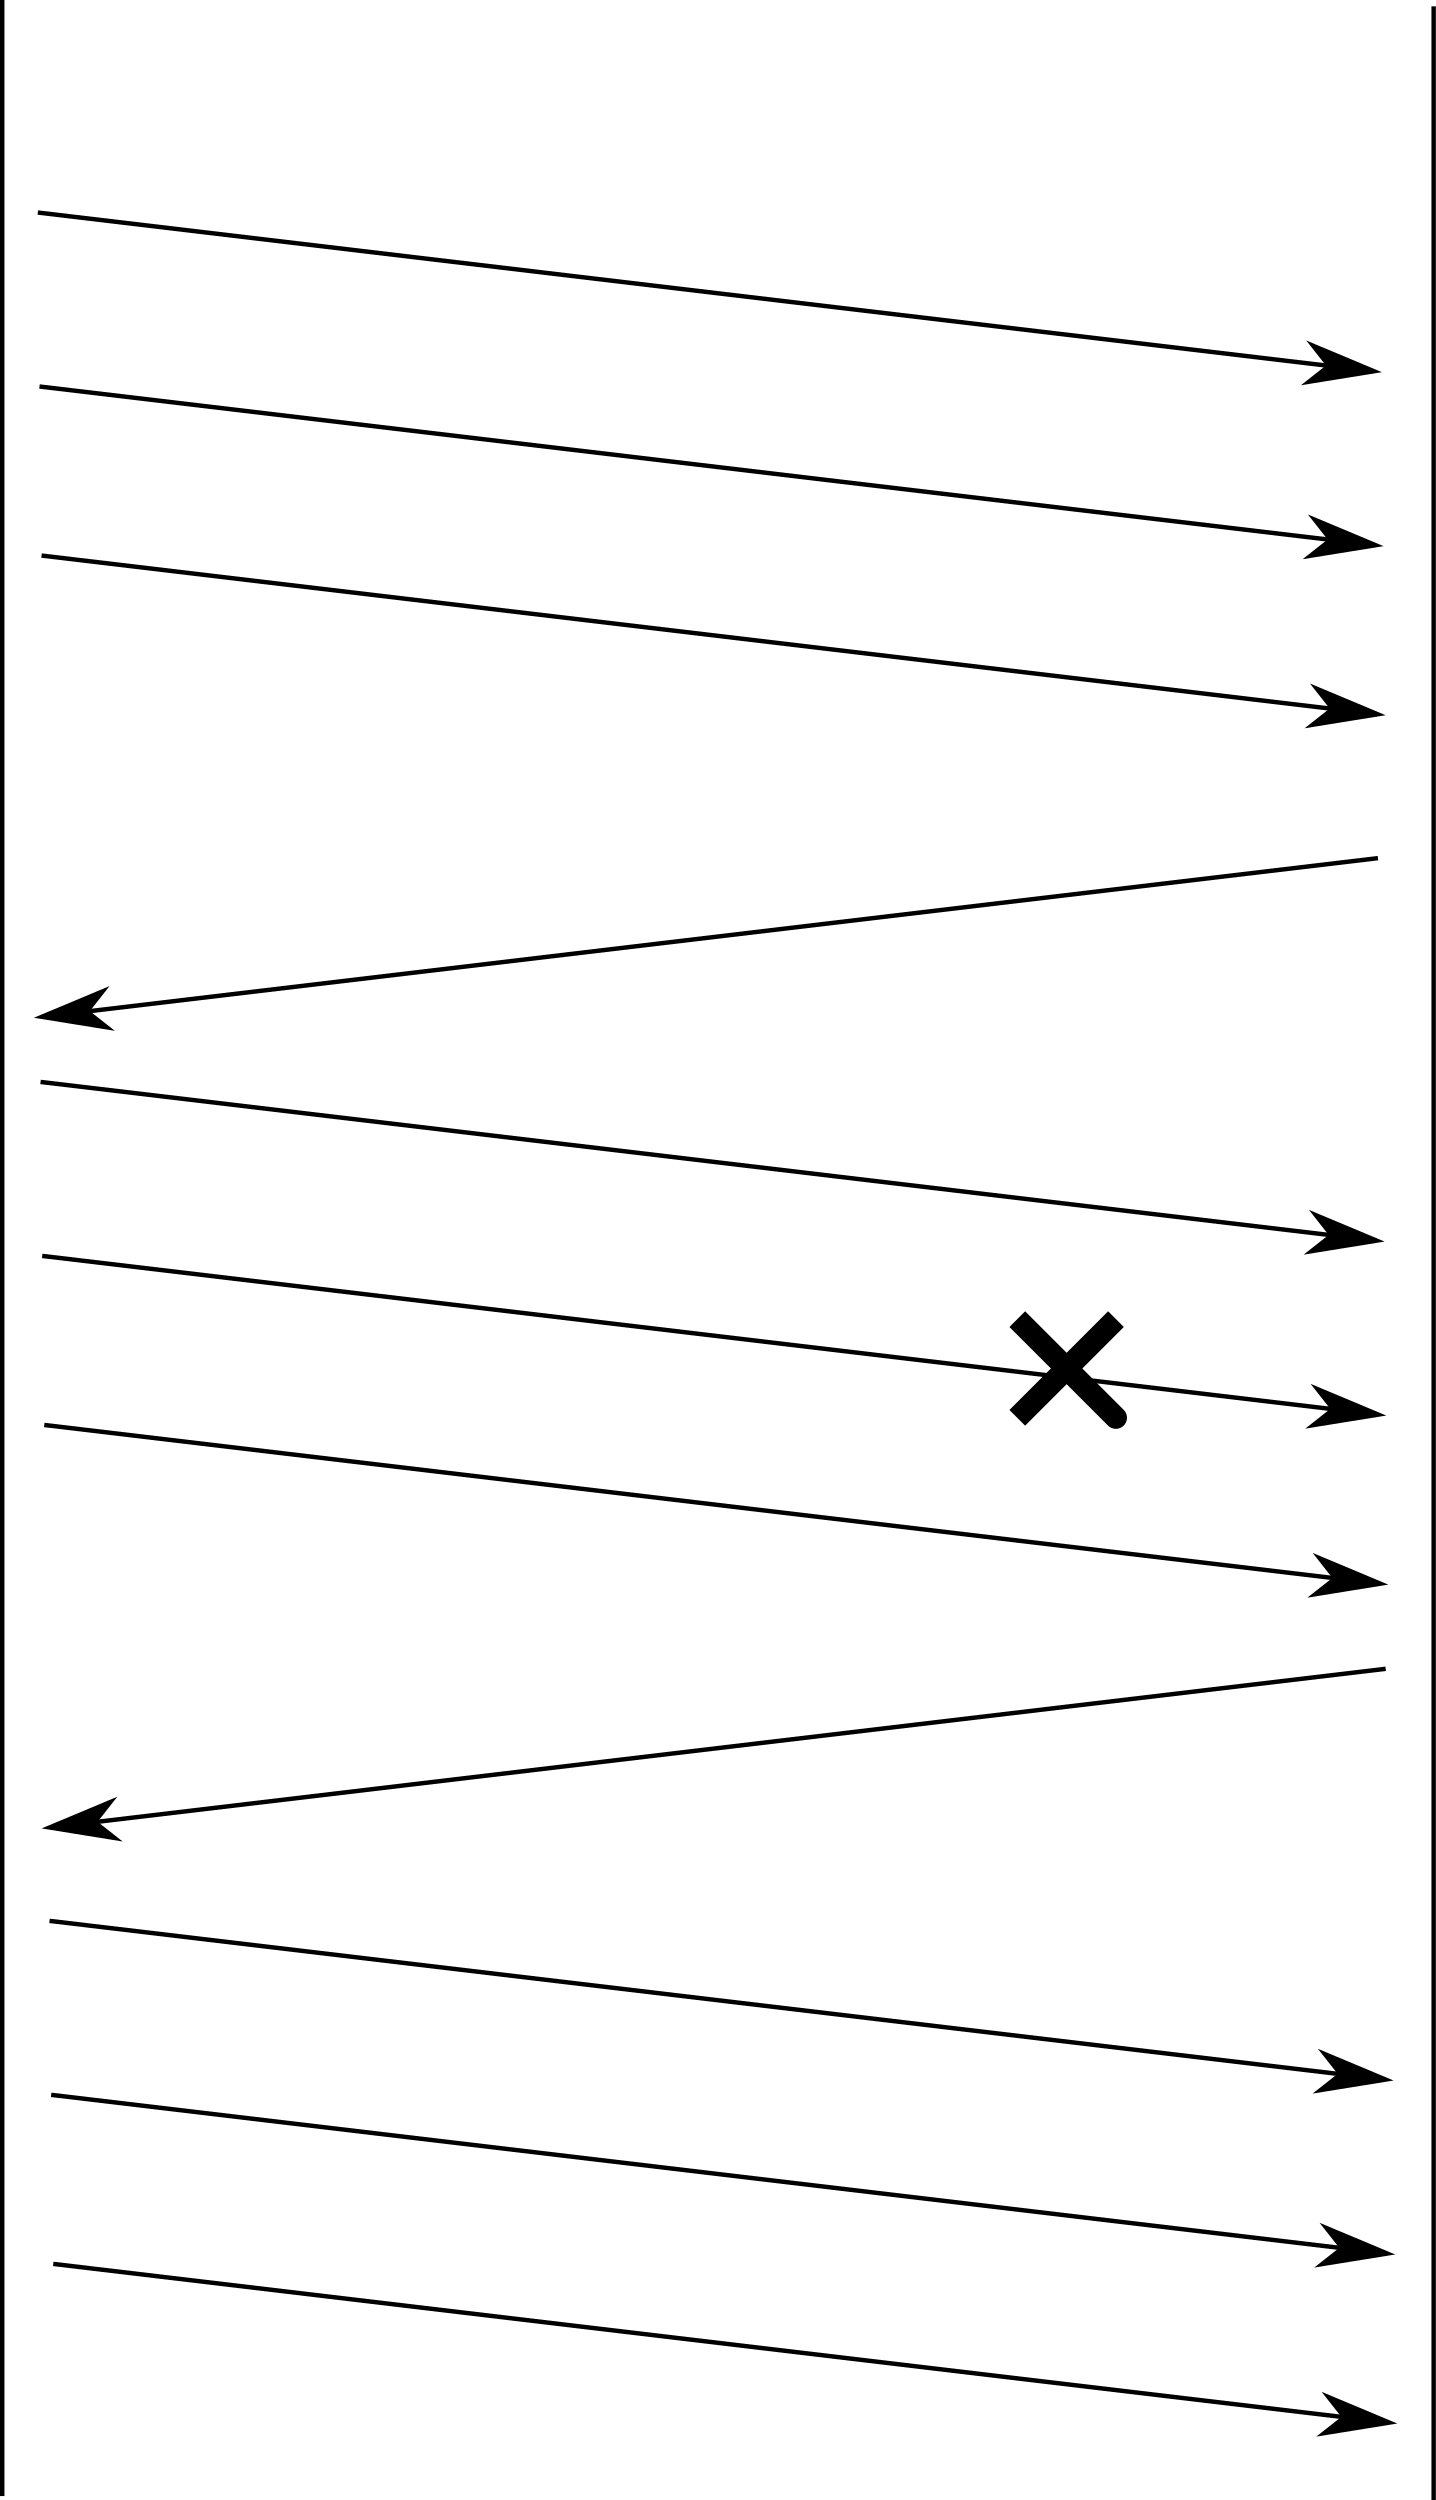
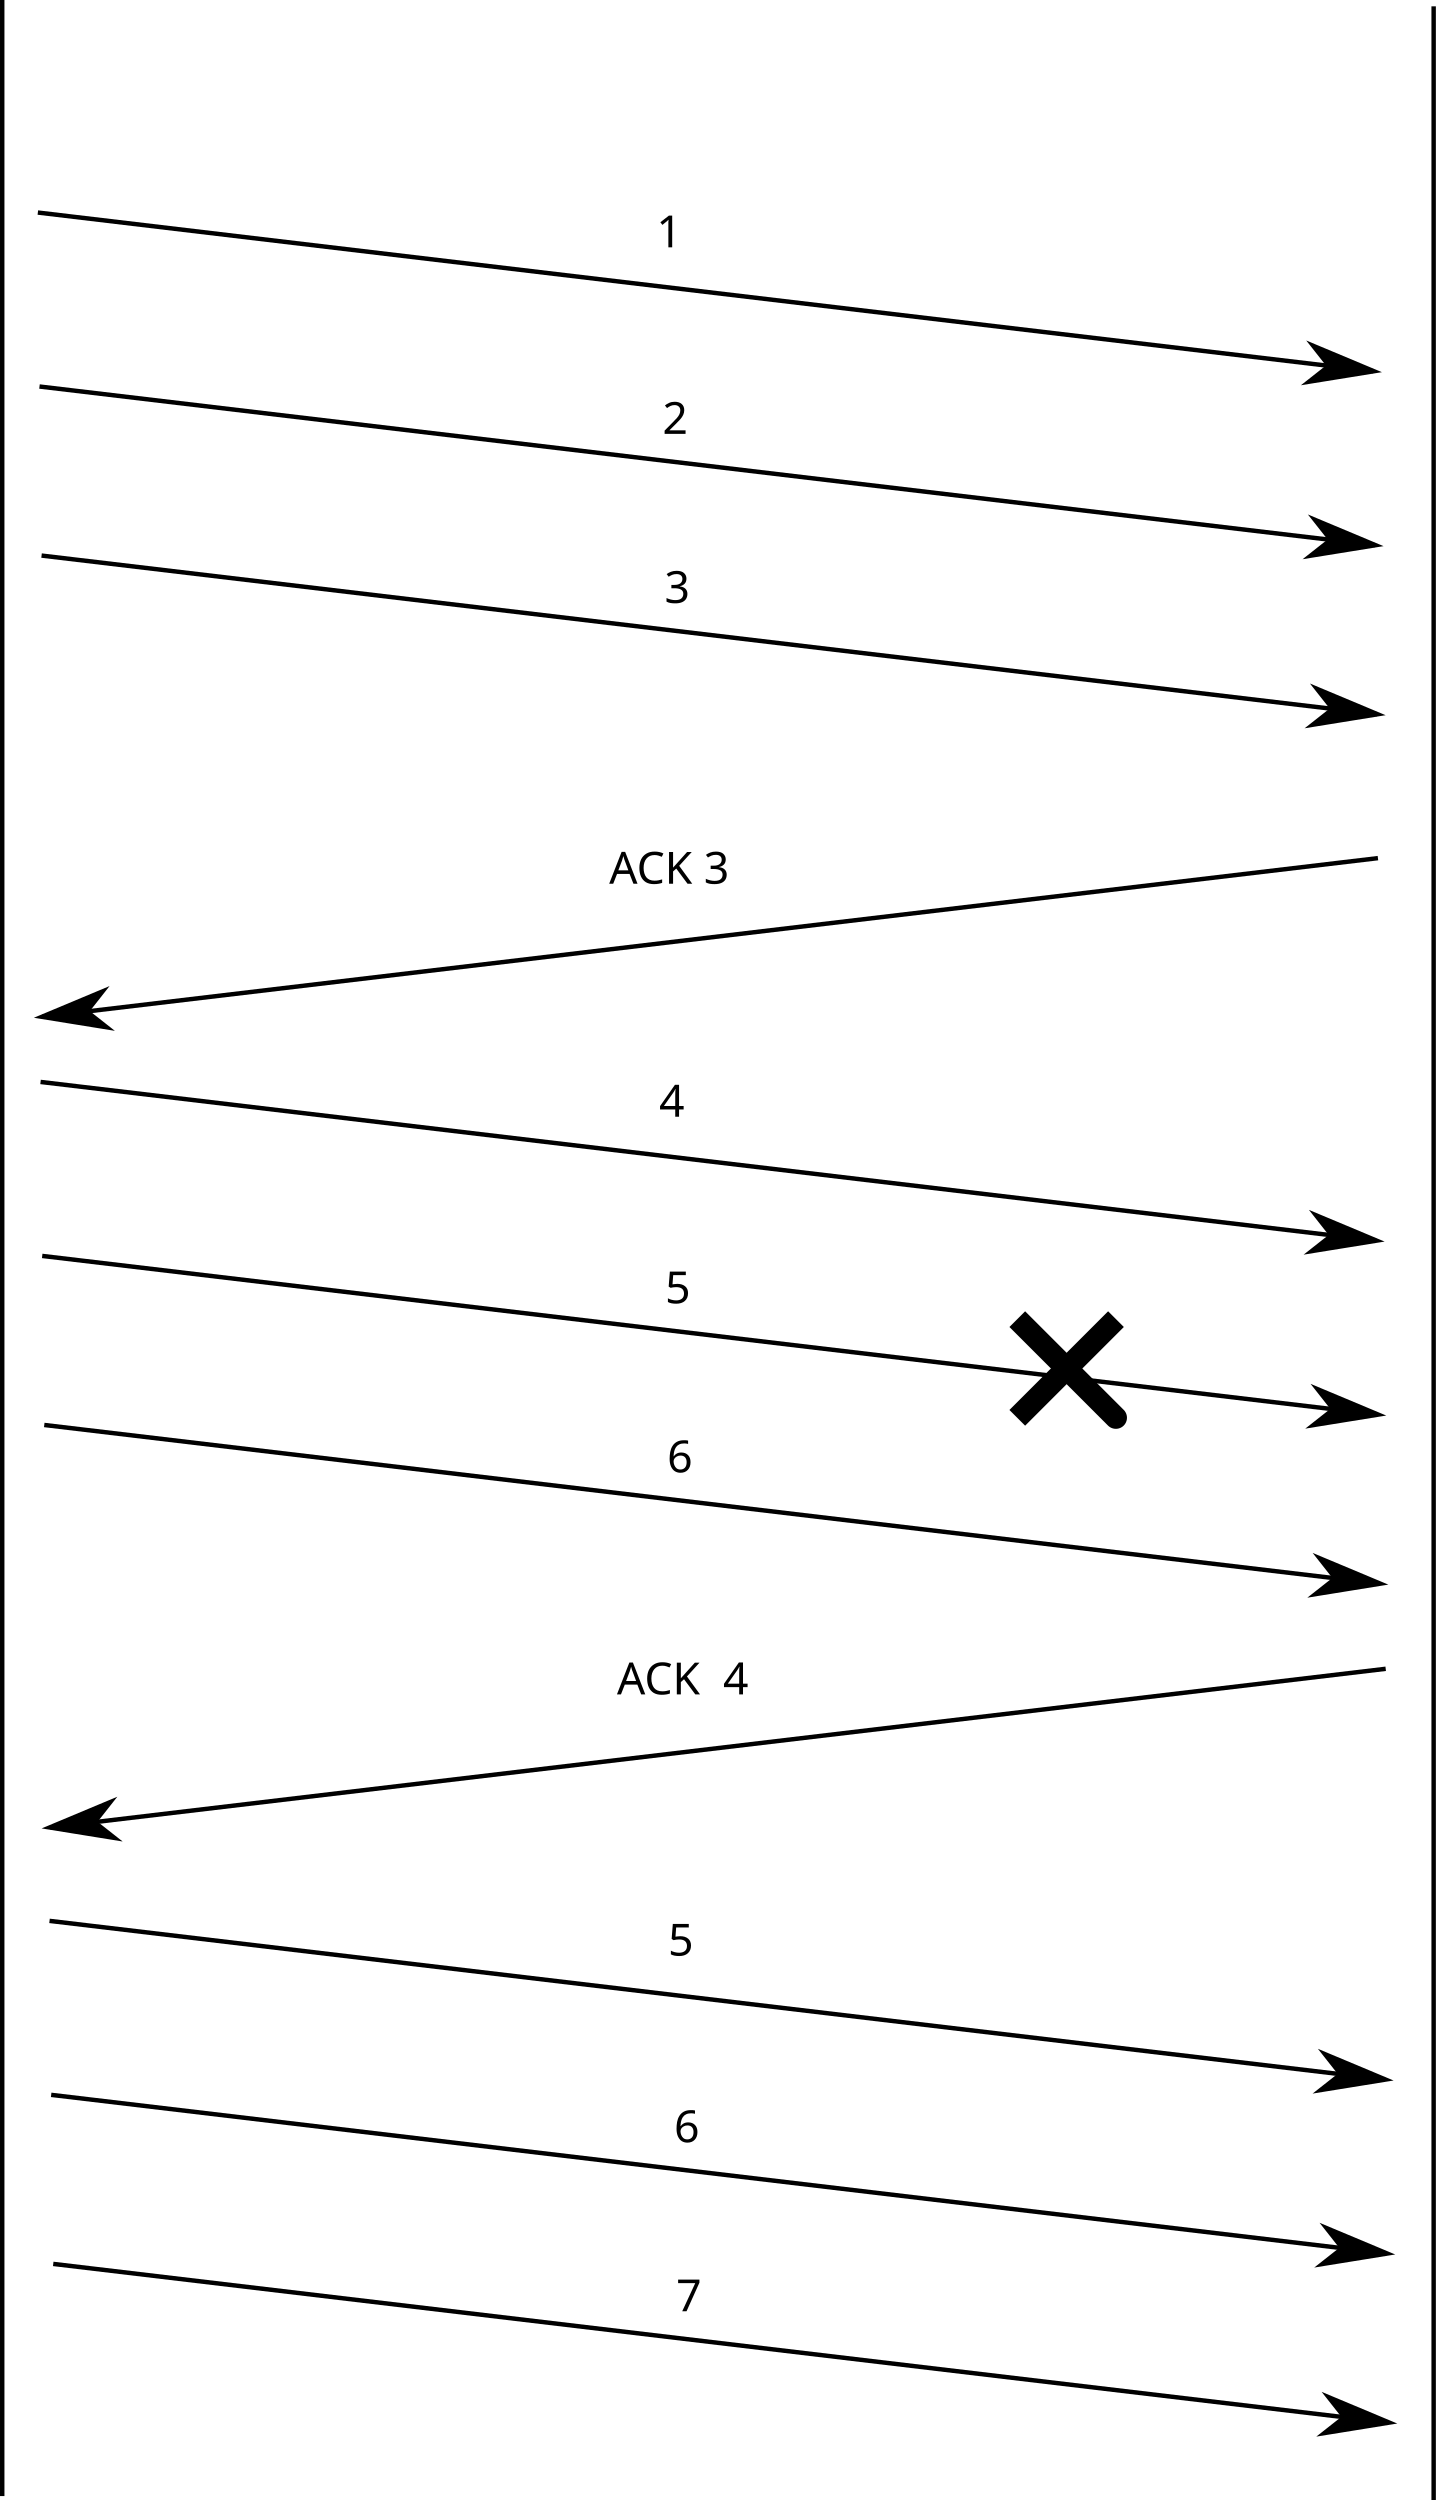
<svg xmlns="http://www.w3.org/2000/svg" width="91.245mm" height="158.867mm" viewBox="0 0 323.309 562.913" id="svg2" version="1.1">
  <defs id="defs4">
    <marker style="overflow:visible" id="marker9775" refX="0" refY="0" orient="auto">
      <path transform="matrix(-0.8,0,0,-0.8,-10,0)" style="fill:#000000;fill-opacity:1;fill-rule:evenodd;stroke:#000000;stroke-width:1pt;stroke-opacity:1" d="M 0,0 5,-5 -12.5,0 5,5 0,0 Z" id="path9777" />
    </marker>
    <marker style="overflow:visible" id="marker6288" refX="0" refY="0" orient="auto">
      <path transform="matrix(-0.8,0,0,-0.8,-10,0)" style="fill:#000000;fill-opacity:1;fill-rule:evenodd;stroke:#000000;stroke-width:1pt;stroke-opacity:1" d="M 0,0 5,-5 -12.5,0 5,5 0,0 Z" id="path6290" />
    </marker>
    <marker orient="auto" refY="0" refX="0" id="Arrow1Lend" style="overflow:visible">
      <path id="path4161" d="M 0,0 5,-5 -12.5,0 5,5 0,0 Z" style="fill:#000000;fill-opacity:1;fill-rule:evenodd;stroke:#000000;stroke-width:1pt;stroke-opacity:1" transform="matrix(-0.8,0,0,-0.8,-10,0)" />
    </marker>
    <marker orient="auto" refY="0" refX="0" id="Arrow2Lend" style="overflow:visible">
      <path id="path4179" style="fill:#000000;fill-opacity:1;fill-rule:evenodd;stroke:#000000;stroke-width:0.625;stroke-linejoin:round;stroke-opacity:1" d="M 8.719,4.034 -2.207,0.016 8.719,-4.002 c -1.745,2.372 -1.735,5.617 -6e-7,8.035 z" transform="matrix(-1.1,0,0,-1.1,-1.1,0)" />
    </marker>
    <marker orient="auto" refY="0" refX="0" id="Arrow1Lend-9" style="overflow:visible">
      <path id="path4161-2" d="M 0,0 5,-5 -12.5,0 5,5 0,0 Z" style="fill:#000000;fill-opacity:1;fill-rule:evenodd;stroke:#000000;stroke-width:1pt;stroke-opacity:1" transform="matrix(-0.8,0,0,-0.8,-10,0)" />
    </marker>
    <marker orient="auto" refY="0" refX="0" id="Arrow1Lend-9-0" style="overflow:visible">
      <path id="path4161-2-3" d="M 0,0 5,-5 -12.5,0 5,5 0,0 Z" style="fill:#000000;fill-opacity:1;fill-rule:evenodd;stroke:#000000;stroke-width:1pt;stroke-opacity:1" transform="matrix(-0.8,0,0,-0.8,-10,0)" />
    </marker>
    <marker orient="auto" refY="0" refX="0" id="Arrow1Lend-9-0-0" style="overflow:visible">
      <path id="path4161-2-3-7" d="M 0,0 5,-5 -12.5,0 5,5 0,0 Z" style="fill:#000000;fill-opacity:1;fill-rule:evenodd;stroke:#000000;stroke-width:1pt;stroke-opacity:1" transform="matrix(-0.8,0,0,-0.8,-10,0)" />
    </marker>
    <marker orient="auto" refY="0" refX="0" id="Arrow1Lend-9-0-0-4" style="overflow:visible">
      <path id="path4161-2-3-7-8" d="M 0,0 5,-5 -12.5,0 5,5 0,0 Z" style="fill:#000000;fill-opacity:1;fill-rule:evenodd;stroke:#000000;stroke-width:1pt;stroke-opacity:1" transform="matrix(-0.8,0,0,-0.8,-10,0)" />
    </marker>
    <marker orient="auto" refY="0" refX="0" id="Arrow1Lend-2-5-3" style="overflow:visible">
      <path id="path4161-6-5-0" d="M 0,0 5,-5 -12.5,0 5,5 0,0 Z" style="fill:#000000;fill-opacity:1;fill-rule:evenodd;stroke:#000000;stroke-width:1pt;stroke-opacity:1" transform="matrix(-0.8,0,0,-0.8,-10,0)" />
    </marker>
    <marker orient="auto" refY="0" refX="0" id="Arrow1Lend-2-6" style="overflow:visible">
      <path id="path4161-6-2" d="M 0,0 5,-5 -12.5,0 5,5 0,0 Z" style="fill:#000000;fill-opacity:1;fill-rule:evenodd;stroke:#000000;stroke-width:1pt;stroke-opacity:1" transform="matrix(-0.8,0,0,-0.8,-10,0)" />
    </marker>
    <marker orient="auto" refY="0" refX="0" id="Arrow1Lend-2-6-3" style="overflow:visible">
      <path id="path4161-6-2-6" d="M 0,0 5,-5 -12.5,0 5,5 0,0 Z" style="fill:#000000;fill-opacity:1;fill-rule:evenodd;stroke:#000000;stroke-width:1pt;stroke-opacity:1" transform="matrix(-0.8,0,0,-0.8,-10,0)" />
    </marker>
    <marker orient="auto" refY="0" refX="0" id="Arrow1Lend-9-7" style="overflow:visible">
      <path id="path4161-2-5" d="M 0,0 5,-5 -12.5,0 5,5 0,0 Z" style="fill:#000000;fill-opacity:1;fill-rule:evenodd;stroke:#000000;stroke-width:1pt;stroke-opacity:1" transform="matrix(-0.8,0,0,-0.8,-10,0)" />
    </marker>
    <marker orient="auto" refY="0" refX="0" id="Arrow1Lend-9-7-2" style="overflow:visible">
      <path id="path4161-2-5-6" d="M 0,0 5,-5 -12.5,0 5,5 0,0 Z" style="fill:#000000;fill-opacity:1;fill-rule:evenodd;stroke:#000000;stroke-width:1pt;stroke-opacity:1" transform="matrix(-0.8,0,0,-0.8,-10,0)" />
    </marker>
    <marker orient="auto" refY="0" refX="0" id="Arrow1Lend-9-1" style="overflow:visible">
      <path id="path4161-2-8" d="M 0,0 5,-5 -12.5,0 5,5 0,0 Z" style="fill:#000000;fill-opacity:1;fill-rule:evenodd;stroke:#000000;stroke-width:1pt;stroke-opacity:1" transform="matrix(-0.8,0,0,-0.8,-10,0)" />
    </marker>
    <marker orient="auto" refY="0" refX="0" id="Arrow1Lend-7" style="overflow:visible">
      <path id="path4161-9" d="M 0,0 5,-5 -12.5,0 5,5 0,0 Z" style="fill:#000000;fill-opacity:1;fill-rule:evenodd;stroke:#000000;stroke-width:1pt;stroke-opacity:1" transform="matrix(-0.8,0,0,-0.8,-10,0)" />
    </marker>
    <marker orient="auto" refY="0" refX="0" id="Arrow1Lend-2-6-31" style="overflow:visible">
      <path id="path4161-6-2-9" d="M 0,0 5,-5 -12.5,0 5,5 0,0 Z" style="fill:#000000;fill-opacity:1;fill-rule:evenodd;stroke:#000000;stroke-width:1pt;stroke-opacity:1" transform="matrix(-0.8,0,0,-0.8,-10,0)" />
    </marker>
    <marker orient="auto" refY="0" refX="0" id="Arrow1Lend-9-7-2-0" style="overflow:visible">
      <path id="path4161-2-5-6-3" d="M 0,0 5,-5 -12.5,0 5,5 0,0 Z" style="fill:#000000;fill-opacity:1;fill-rule:evenodd;stroke:#000000;stroke-width:1pt;stroke-opacity:1" transform="matrix(-0.8,0,0,-0.8,-10,0)" />
    </marker>
    <marker orient="auto" refY="0" refX="0" id="Arrow1Lend-9-1-6" style="overflow:visible">
      <path id="path4161-2-8-1" d="M 0,0 5,-5 -12.5,0 5,5 0,0 Z" style="fill:#000000;fill-opacity:1;fill-rule:evenodd;stroke:#000000;stroke-width:1pt;stroke-opacity:1" transform="matrix(-0.8,0,0,-0.8,-10,0)" />
    </marker>
    <marker orient="auto" refY="0" refX="0" id="Arrow1Lend-7-0" style="overflow:visible">
      <path id="path4161-9-6" d="M 0,0 5,-5 -12.5,0 5,5 0,0 Z" style="fill:#000000;fill-opacity:1;fill-rule:evenodd;stroke:#000000;stroke-width:1pt;stroke-opacity:1" transform="matrix(-0.8,0,0,-0.8,-10,0)" />
    </marker>
  </defs>
  <g id="layer1" transform="translate(-110.0486,-402.3622)">
    <path style="fill:none;fill-rule:evenodd;stroke:#000000;stroke-width:1px;stroke-linecap:butt;stroke-linejoin:miter;stroke-opacity:1" d="m 110.549,402.362 c 0,560.957 0,562.025 0,562.025" id="path4187" />
    <path style="fill:none;fill-rule:evenodd;stroke:#000000;stroke-width:1px;stroke-linecap:butt;stroke-linejoin:miter;stroke-opacity:1" d="m 432.857,403.791 c 0,560.417 0,561.484 0,561.484" id="path4187-3" />
    <path style="fill:none;fill-rule:evenodd;stroke:#000000;stroke-width:1px;stroke-linecap:butt;stroke-linejoin:miter;stroke-opacity:1;marker-end:url(#Arrow1Lend)" d="m 118.571,450.219 300.714,35.714" id="path4416" />
-     <flowRoot xml:space="preserve" id="flowRoot4420" style="font-style:normal;font-weight:normal;font-size:10px;line-height:125%;font-family:Sans;letter-spacing:0px;word-spacing:0px;fill:#000000;fill-opacity:1;stroke:none;stroke-width:1px;stroke-linecap:butt;stroke-linejoin:miter;stroke-opacity:1" transform="translate(17.85714,31.42857)">
-       <flowRegion id="flowRegion4422">
-         <rect id="rect4424" width="62.143" height="14.286" x="240" y="416.648" />
-       </flowRegion>
-       <flowPara id="flowPara4426">1</flowPara>
-     </flowRoot>
+     <text xml:space="preserve" style="font-style:normal;font-weight:normal;font-size:10px;line-height:125%;font-family:Sans;letter-spacing:0px;word-spacing:0px;fill:#000000;fill-opacity:1;stroke:none;stroke-width:1px;stroke-linecap:butt;stroke-linejoin:miter;stroke-opacity:1" x="257.857" y="458.044" id="text5565">
+       <tspan x="257.857" y="458.044" id="tspan5567">
+         <tspan x="257.857" y="458.044" id="tspan5569">1</tspan>
+       </tspan>
+     </text>
    <path style="fill:none;fill-rule:evenodd;stroke:#000000;stroke-width:1px;stroke-linecap:butt;stroke-linejoin:miter;stroke-opacity:1;marker-end:url(#Arrow1Lend-9)" d="m 118.942,489.392 300.714,35.714" id="path4416-2" />
-     <flowRoot xml:space="preserve" id="flowRoot4420-8-8" style="font-style:normal;font-weight:normal;font-size:10px;line-height:125%;font-family:Sans;letter-spacing:0px;word-spacing:0px;fill:#000000;fill-opacity:1;stroke:none;stroke-width:1px;stroke-linecap:butt;stroke-linejoin:miter;stroke-opacity:1" transform="translate(19.20861,73.44294)">
-       <flowRegion id="flowRegion4422-7-9">
-         <rect id="rect4424-92-7" width="62.143" height="14.286" x="240" y="416.648" />
-       </flowRegion>
-       <flowPara id="flowPara4426-0-3">2</flowPara>
-     </flowRoot>
+     <text xml:space="preserve" style="font-style:normal;font-weight:normal;font-size:10px;line-height:125%;font-family:Sans;letter-spacing:0px;word-spacing:0px;fill:#000000;fill-opacity:1;stroke:none;stroke-width:1px;stroke-linecap:butt;stroke-linejoin:miter;stroke-opacity:1" x="259.209" y="500.059" id="text5571">
+       <tspan x="259.209" y="500.059" id="tspan5573">
+         <tspan x="259.209" y="500.059" id="tspan5575">2</tspan>
+       </tspan>
+     </text>
    <text xml:space="preserve" style="font-style:normal;font-weight:normal;font-size:10px;line-height:125%;font-family:Sans;letter-spacing:0px;word-spacing:0px;fill:#000000;fill-opacity:1;stroke:none;stroke-width:1px;stroke-linecap:butt;stroke-linejoin:miter;stroke-opacity:1" x="446.289" y="876.648" id="text6493">
      <tspan id="tspan6495" x="446.289" y="876.648" />
    </text>
    <path style="fill:none;fill-rule:evenodd;stroke:#000000;stroke-width:1px;stroke-linecap:butt;stroke-linejoin:miter;stroke-opacity:1;marker-end:url(#Arrow1Lend-2-6)" d="M 420.313,595.582 119.598,631.297" id="path4416-1-9" />
    <path style="fill:none;fill-rule:evenodd;stroke:#000000;stroke-width:1px;stroke-linecap:butt;stroke-linejoin:miter;stroke-opacity:1;marker-end:url(#Arrow1Lend-9-7)" d="m 119.406,527.457 300.714,35.714" id="path4416-2-3" />
-     <flowRoot xml:space="preserve" id="flowRoot4420-8-8-5" style="font-style:normal;font-weight:normal;font-size:10px;line-height:125%;font-family:Sans;letter-spacing:0px;word-spacing:0px;fill:#000000;fill-opacity:1;stroke:none;stroke-width:1px;stroke-linecap:butt;stroke-linejoin:miter;stroke-opacity:1" transform="translate(19.6727,111.5085)">
-       <flowRegion id="flowRegion4422-7-9-6">
-         <rect id="rect4424-92-7-2" width="62.143" height="14.286" x="240" y="416.648" />
-       </flowRegion>
-       <flowPara id="flowPara4426-0-3-9">3</flowPara>
-     </flowRoot>
+     <text xml:space="preserve" style="font-style:normal;font-weight:normal;font-size:10px;line-height:125%;font-family:Sans;letter-spacing:0px;word-spacing:0px;fill:#000000;fill-opacity:1;stroke:none;stroke-width:1px;stroke-linecap:butt;stroke-linejoin:miter;stroke-opacity:1" x="259.673" y="538.124" id="text5577">
+       <tspan x="259.673" y="538.124" id="tspan5579">
+         <tspan x="259.673" y="538.124" id="tspan5581">3</tspan>
+       </tspan>
+     </text>
    <text xml:space="preserve" style="font-style:normal;font-weight:normal;font-size:10px;line-height:125%;font-family:Sans;letter-spacing:0px;word-spacing:0px;fill:#000000;fill-opacity:1;stroke:none;stroke-width:1px;stroke-linecap:butt;stroke-linejoin:miter;stroke-opacity:1" x="268.071" y="692.657" id="text4356">
      <tspan id="tspan4358" x="268.071" y="692.657" />
    </text>
-     <flowRoot xml:space="preserve" id="flowRoot4420-8-9-2-3" style="font-style:normal;font-weight:normal;font-size:10px;line-height:125%;font-family:Sans;letter-spacing:0px;word-spacing:0px;fill:#000000;fill-opacity:1;stroke:none;stroke-width:1px;stroke-linecap:butt;stroke-linejoin:miter;stroke-opacity:1" transform="translate(7.218147,174.7265)">
-       <flowRegion id="flowRegion4422-7-0-7-6">
-         <rect id="rect4424-92-8-0-0" width="62.143" height="14.286" x="240" y="416.648" />
-       </flowRegion>
-       <flowPara id="flowPara4426-0-1-9-6">ACK 3</flowPara>
-     </flowRoot>
+     <text xml:space="preserve" style="font-style:normal;font-weight:normal;font-size:10px;line-height:125%;font-family:Sans;letter-spacing:0px;word-spacing:0px;fill:#000000;fill-opacity:1;stroke:none;stroke-width:1px;stroke-linecap:butt;stroke-linejoin:miter;stroke-opacity:1" x="247.218" y="601.342" id="text5583">
+       <tspan x="247.218" y="601.342" id="tspan5585">
+         <tspan x="247.218" y="601.342" id="tspan5587">ACK 3</tspan>
+       </tspan>
+     </text>
    <path style="fill:none;fill-rule:evenodd;stroke:#000000;stroke-width:1px;stroke-linecap:butt;stroke-linejoin:miter;stroke-opacity:1;marker-end:url(#Arrow1Lend-7)" d="m 119.18,645.979 300.714,35.714" id="path4416-20" />
-     <flowRoot xml:space="preserve" id="flowRoot4420-2" style="font-style:normal;font-weight:normal;font-size:10px;line-height:125%;font-family:Sans;letter-spacing:0px;word-spacing:0px;fill:#000000;fill-opacity:1;stroke:none;stroke-width:1px;stroke-linecap:butt;stroke-linejoin:miter;stroke-opacity:1" transform="translate(18.46559,227.1886)">
-       <flowRegion id="flowRegion4422-3">
-         <rect id="rect4424-7" width="62.143" height="14.286" x="240" y="416.648" />
-       </flowRegion>
-       <flowPara id="flowPara4426-5">4</flowPara>
-     </flowRoot>
+     <text xml:space="preserve" style="font-style:normal;font-weight:normal;font-size:10px;line-height:125%;font-family:Sans;letter-spacing:0px;word-spacing:0px;fill:#000000;fill-opacity:1;stroke:none;stroke-width:1px;stroke-linecap:butt;stroke-linejoin:miter;stroke-opacity:1" x="258.466" y="653.804" id="text5589">
+       <tspan x="258.466" y="653.804" id="tspan5591">
+         <tspan x="258.466" y="653.804" id="tspan5593">4</tspan>
+       </tspan>
+     </text>
    <path style="fill:none;fill-rule:evenodd;stroke:#000000;stroke-width:1px;stroke-linecap:butt;stroke-linejoin:miter;stroke-opacity:1;marker-end:url(#Arrow1Lend-9-1)" d="m 119.55,685.152 300.714,35.714" id="path4416-2-9" />
-     <flowRoot xml:space="preserve" id="flowRoot4420-8-8-2" style="font-style:normal;font-weight:normal;font-size:10px;line-height:125%;font-family:Sans;letter-spacing:0px;word-spacing:0px;fill:#000000;fill-opacity:1;stroke:none;stroke-width:1px;stroke-linecap:butt;stroke-linejoin:miter;stroke-opacity:1" transform="translate(19.81706,269.203)">
-       <flowRegion id="flowRegion4422-7-9-2">
-         <rect id="rect4424-92-7-8" width="62.143" height="14.286" x="240" y="416.648" />
-       </flowRegion>
-       <flowPara id="flowPara4426-0-3-97">5</flowPara>
-     </flowRoot>
+     <text xml:space="preserve" style="font-style:normal;font-weight:normal;font-size:10px;line-height:125%;font-family:Sans;letter-spacing:0px;word-spacing:0px;fill:#000000;fill-opacity:1;stroke:none;stroke-width:1px;stroke-linecap:butt;stroke-linejoin:miter;stroke-opacity:1" x="259.817" y="695.819" id="text5595">
+       <tspan x="259.817" y="695.819" id="tspan5597">
+         <tspan x="259.817" y="695.819" id="tspan5599">5</tspan>
+       </tspan>
+     </text>
    <path style="fill:none;fill-rule:evenodd;stroke:#000000;stroke-width:1px;stroke-linecap:butt;stroke-linejoin:miter;stroke-opacity:1;marker-end:url(#Arrow1Lend-9-7-2)" d="M 120.015,723.217 420.729,758.932" id="path4416-2-3-3" />
-     <flowRoot xml:space="preserve" id="flowRoot4420-8-8-5-6" style="font-style:normal;font-weight:normal;font-size:10px;line-height:125%;font-family:Sans;letter-spacing:0px;word-spacing:0px;fill:#000000;fill-opacity:1;stroke:none;stroke-width:1px;stroke-linecap:butt;stroke-linejoin:miter;stroke-opacity:1" transform="translate(20.28115,307.2685)">
-       <flowRegion id="flowRegion4422-7-9-6-1">
-         <rect id="rect4424-92-7-2-2" width="62.143" height="14.286" x="240" y="416.648" />
-       </flowRegion>
-       <flowPara id="flowPara4426-0-3-9-9">6</flowPara>
-     </flowRoot>
+     <text xml:space="preserve" style="font-style:normal;font-weight:normal;font-size:10px;line-height:125%;font-family:Sans;letter-spacing:0px;word-spacing:0px;fill:#000000;fill-opacity:1;stroke:none;stroke-width:1px;stroke-linecap:butt;stroke-linejoin:miter;stroke-opacity:1" x="260.281" y="733.884" id="text5601">
+       <tspan x="260.281" y="733.884" id="tspan5603">
+         <tspan x="260.281" y="733.884" id="tspan5605">6</tspan>
+       </tspan>
+     </text>
    <g id="g4700" transform="matrix(0.7071069,0.7071068,-0.7071069,0.7071068,830.1919,338.6066)">
      <g style="stroke-width:5;stroke-miterlimit:4;stroke-dasharray:none" id="g4696">
        <path style="fill:none;fill-rule:evenodd;stroke:#000000;stroke-width:5;stroke-linecap:butt;stroke-linejoin:miter;stroke-miterlimit:4;stroke-dasharray:none;stroke-opacity:1" d="m -92.143,602.362 c 32.143,0 31.429,0 31.429,0 l 0,0 0,0" id="path4692" />
        <path style="fill:none;fill-rule:evenodd;stroke:#000000;stroke-width:5;stroke-linecap:butt;stroke-linejoin:miter;stroke-miterlimit:4;stroke-dasharray:none;stroke-opacity:1" d="m -76.429,586.648 c 0,30.714 0,31.429 0,31.429" id="path4694" />
      </g>
    </g>
    <path style="fill:none;fill-rule:evenodd;stroke:#000000;stroke-width:1px;stroke-linecap:butt;stroke-linejoin:miter;stroke-opacity:1;marker-end:url(#Arrow1Lend-2-6-31)" d="M 422.06,778.115 121.346,813.829" id="path4416-1-9-4" />
-     <flowRoot xml:space="preserve" id="flowRoot4420-8-9-2-3-7" style="font-style:normal;font-weight:normal;font-size:10px;line-height:125%;font-family:Sans;letter-spacing:0px;word-spacing:0px;fill:#000000;fill-opacity:1;stroke:none;stroke-width:1px;stroke-linecap:butt;stroke-linejoin:miter;stroke-opacity:1" transform="translate(8.965497,357.2591)">
-       <flowRegion id="flowRegion4422-7-0-7-6-8">
-         <rect id="rect4424-92-8-0-0-4" width="62.143" height="14.286" x="240" y="416.648" />
-       </flowRegion>
-       <flowPara id="flowPara4426-0-1-9-6-5">ACK  4</flowPara>
-     </flowRoot>
+     <text xml:space="preserve" style="font-style:normal;font-weight:normal;font-size:10px;line-height:125%;font-family:Sans;letter-spacing:0px;word-spacing:0px;fill:#000000;fill-opacity:1;stroke:none;stroke-width:1px;stroke-linecap:butt;stroke-linejoin:miter;stroke-opacity:1" x="248.965" y="783.875" id="text5607">
+       <tspan x="248.965" y="783.875" id="tspan5609">
+         <tspan x="248.965" y="783.875" id="tspan5611">ACK  4</tspan>
+       </tspan>
+     </text>
    <path style="fill:none;fill-rule:evenodd;stroke:#000000;stroke-width:1px;stroke-linecap:butt;stroke-linejoin:miter;stroke-opacity:1;marker-end:url(#Arrow1Lend-7-0)" d="m 121.2,834.878 300.714,35.714" id="path4416-20-3" />
-     <flowRoot xml:space="preserve" id="flowRoot4420-2-2" style="font-style:normal;font-weight:normal;font-size:10px;line-height:125%;font-family:Sans;letter-spacing:0px;word-spacing:0px;fill:#000000;fill-opacity:1;stroke:none;stroke-width:1px;stroke-linecap:butt;stroke-linejoin:miter;stroke-opacity:1" transform="translate(20.48586,416.0871)">
-       <flowRegion id="flowRegion4422-3-0">
-         <rect id="rect4424-7-6" width="62.143" height="14.286" x="240" y="416.648" />
-       </flowRegion>
-       <flowPara id="flowPara4426-5-1">5</flowPara>
-     </flowRoot>
+     <text xml:space="preserve" style="font-style:normal;font-weight:normal;font-size:10px;line-height:125%;font-family:Sans;letter-spacing:0px;word-spacing:0px;fill:#000000;fill-opacity:1;stroke:none;stroke-width:1px;stroke-linecap:butt;stroke-linejoin:miter;stroke-opacity:1" x="260.486" y="842.703" id="text5613">
+       <tspan x="260.486" y="842.703" id="tspan5615">
+         <tspan x="260.486" y="842.703" id="tspan5617">5</tspan>
+       </tspan>
+     </text>
    <path style="fill:none;fill-rule:evenodd;stroke:#000000;stroke-width:1px;stroke-linecap:butt;stroke-linejoin:miter;stroke-opacity:1;marker-end:url(#Arrow1Lend-9-1-6)" d="M 121.571,874.05 422.285,909.764" id="path4416-2-9-5" />
-     <flowRoot xml:space="preserve" id="flowRoot4420-8-8-2-5" style="font-style:normal;font-weight:normal;font-size:10px;line-height:125%;font-family:Sans;letter-spacing:0px;word-spacing:0px;fill:#000000;fill-opacity:1;stroke:none;stroke-width:1px;stroke-linecap:butt;stroke-linejoin:miter;stroke-opacity:1" transform="translate(21.83732,458.1014)">
-       <flowRegion id="flowRegion4422-7-9-2-4">
-         <rect id="rect4424-92-7-8-7" width="62.143" height="14.286" x="240" y="416.648" />
-       </flowRegion>
-       <flowPara id="flowPara4426-0-3-97-6">6</flowPara>
-     </flowRoot>
+     <text xml:space="preserve" style="font-style:normal;font-weight:normal;font-size:10px;line-height:125%;font-family:Sans;letter-spacing:0px;word-spacing:0px;fill:#000000;fill-opacity:1;stroke:none;stroke-width:1px;stroke-linecap:butt;stroke-linejoin:miter;stroke-opacity:1" x="261.837" y="884.717" id="text5619">
+       <tspan x="261.837" y="884.717" id="tspan5621">
+         <tspan x="261.837" y="884.717" id="tspan5623">6</tspan>
+       </tspan>
+     </text>
    <path style="fill:none;fill-rule:evenodd;stroke:#000000;stroke-width:1px;stroke-linecap:butt;stroke-linejoin:miter;stroke-opacity:1;marker-end:url(#Arrow1Lend-9-7-2-0)" d="m 122.035,912.116 300.714,35.714" id="path4416-2-3-3-5" />
-     <flowRoot xml:space="preserve" id="flowRoot4420-8-8-5-6-6" style="font-style:normal;font-weight:normal;font-size:10px;line-height:125%;font-family:Sans;letter-spacing:0px;word-spacing:0px;fill:#000000;fill-opacity:1;stroke:none;stroke-width:1px;stroke-linecap:butt;stroke-linejoin:miter;stroke-opacity:1" transform="translate(22.30141,496.167)">
-       <flowRegion id="flowRegion4422-7-9-6-1-9">
-         <rect id="rect4424-92-7-2-2-3" width="62.143" height="14.286" x="240" y="416.648" />
-       </flowRegion>
-       <flowPara id="flowPara4426-0-3-9-9-7">7</flowPara>
-     </flowRoot>
+     <text xml:space="preserve" style="font-style:normal;font-weight:normal;font-size:10px;line-height:125%;font-family:Sans;letter-spacing:0px;word-spacing:0px;fill:#000000;fill-opacity:1;stroke:none;stroke-width:1px;stroke-linecap:butt;stroke-linejoin:miter;stroke-opacity:1" x="262.301" y="922.783" id="text5625">
+       <tspan x="262.301" y="922.783" id="tspan5627">
+         <tspan x="262.301" y="922.783" id="tspan5629">7</tspan>
+       </tspan>
+     </text>
  </g>
</svg>
